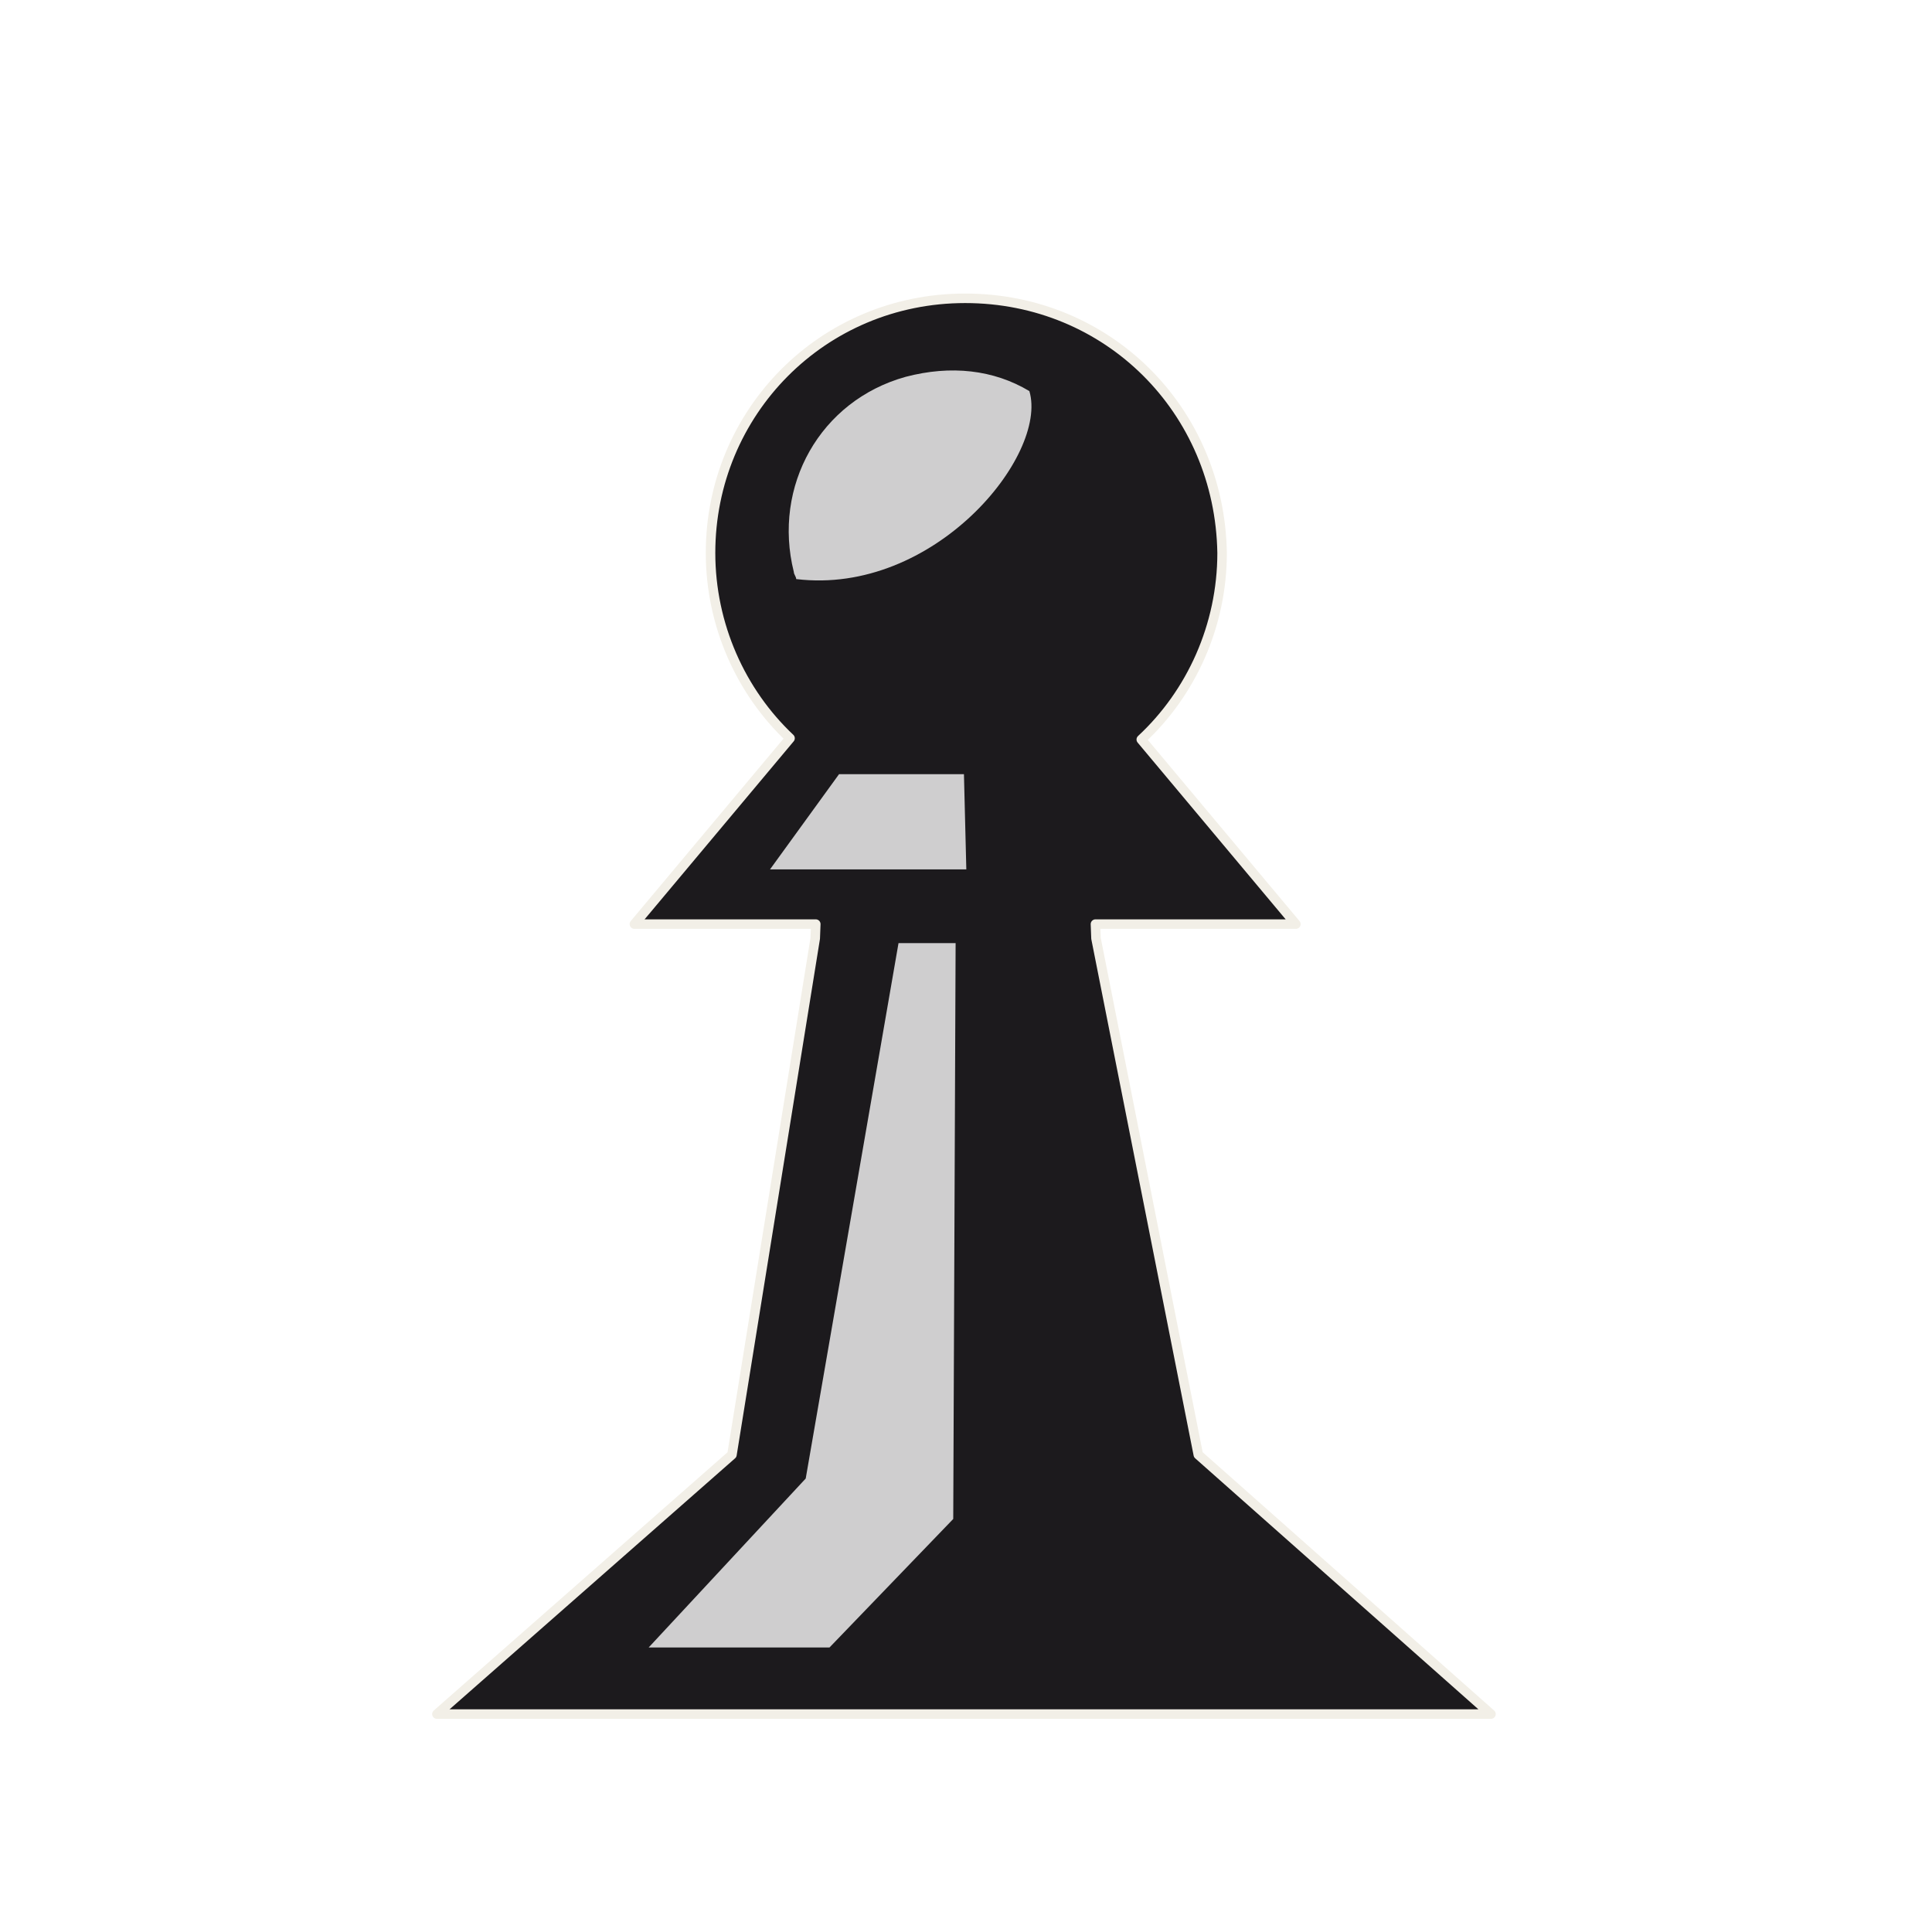
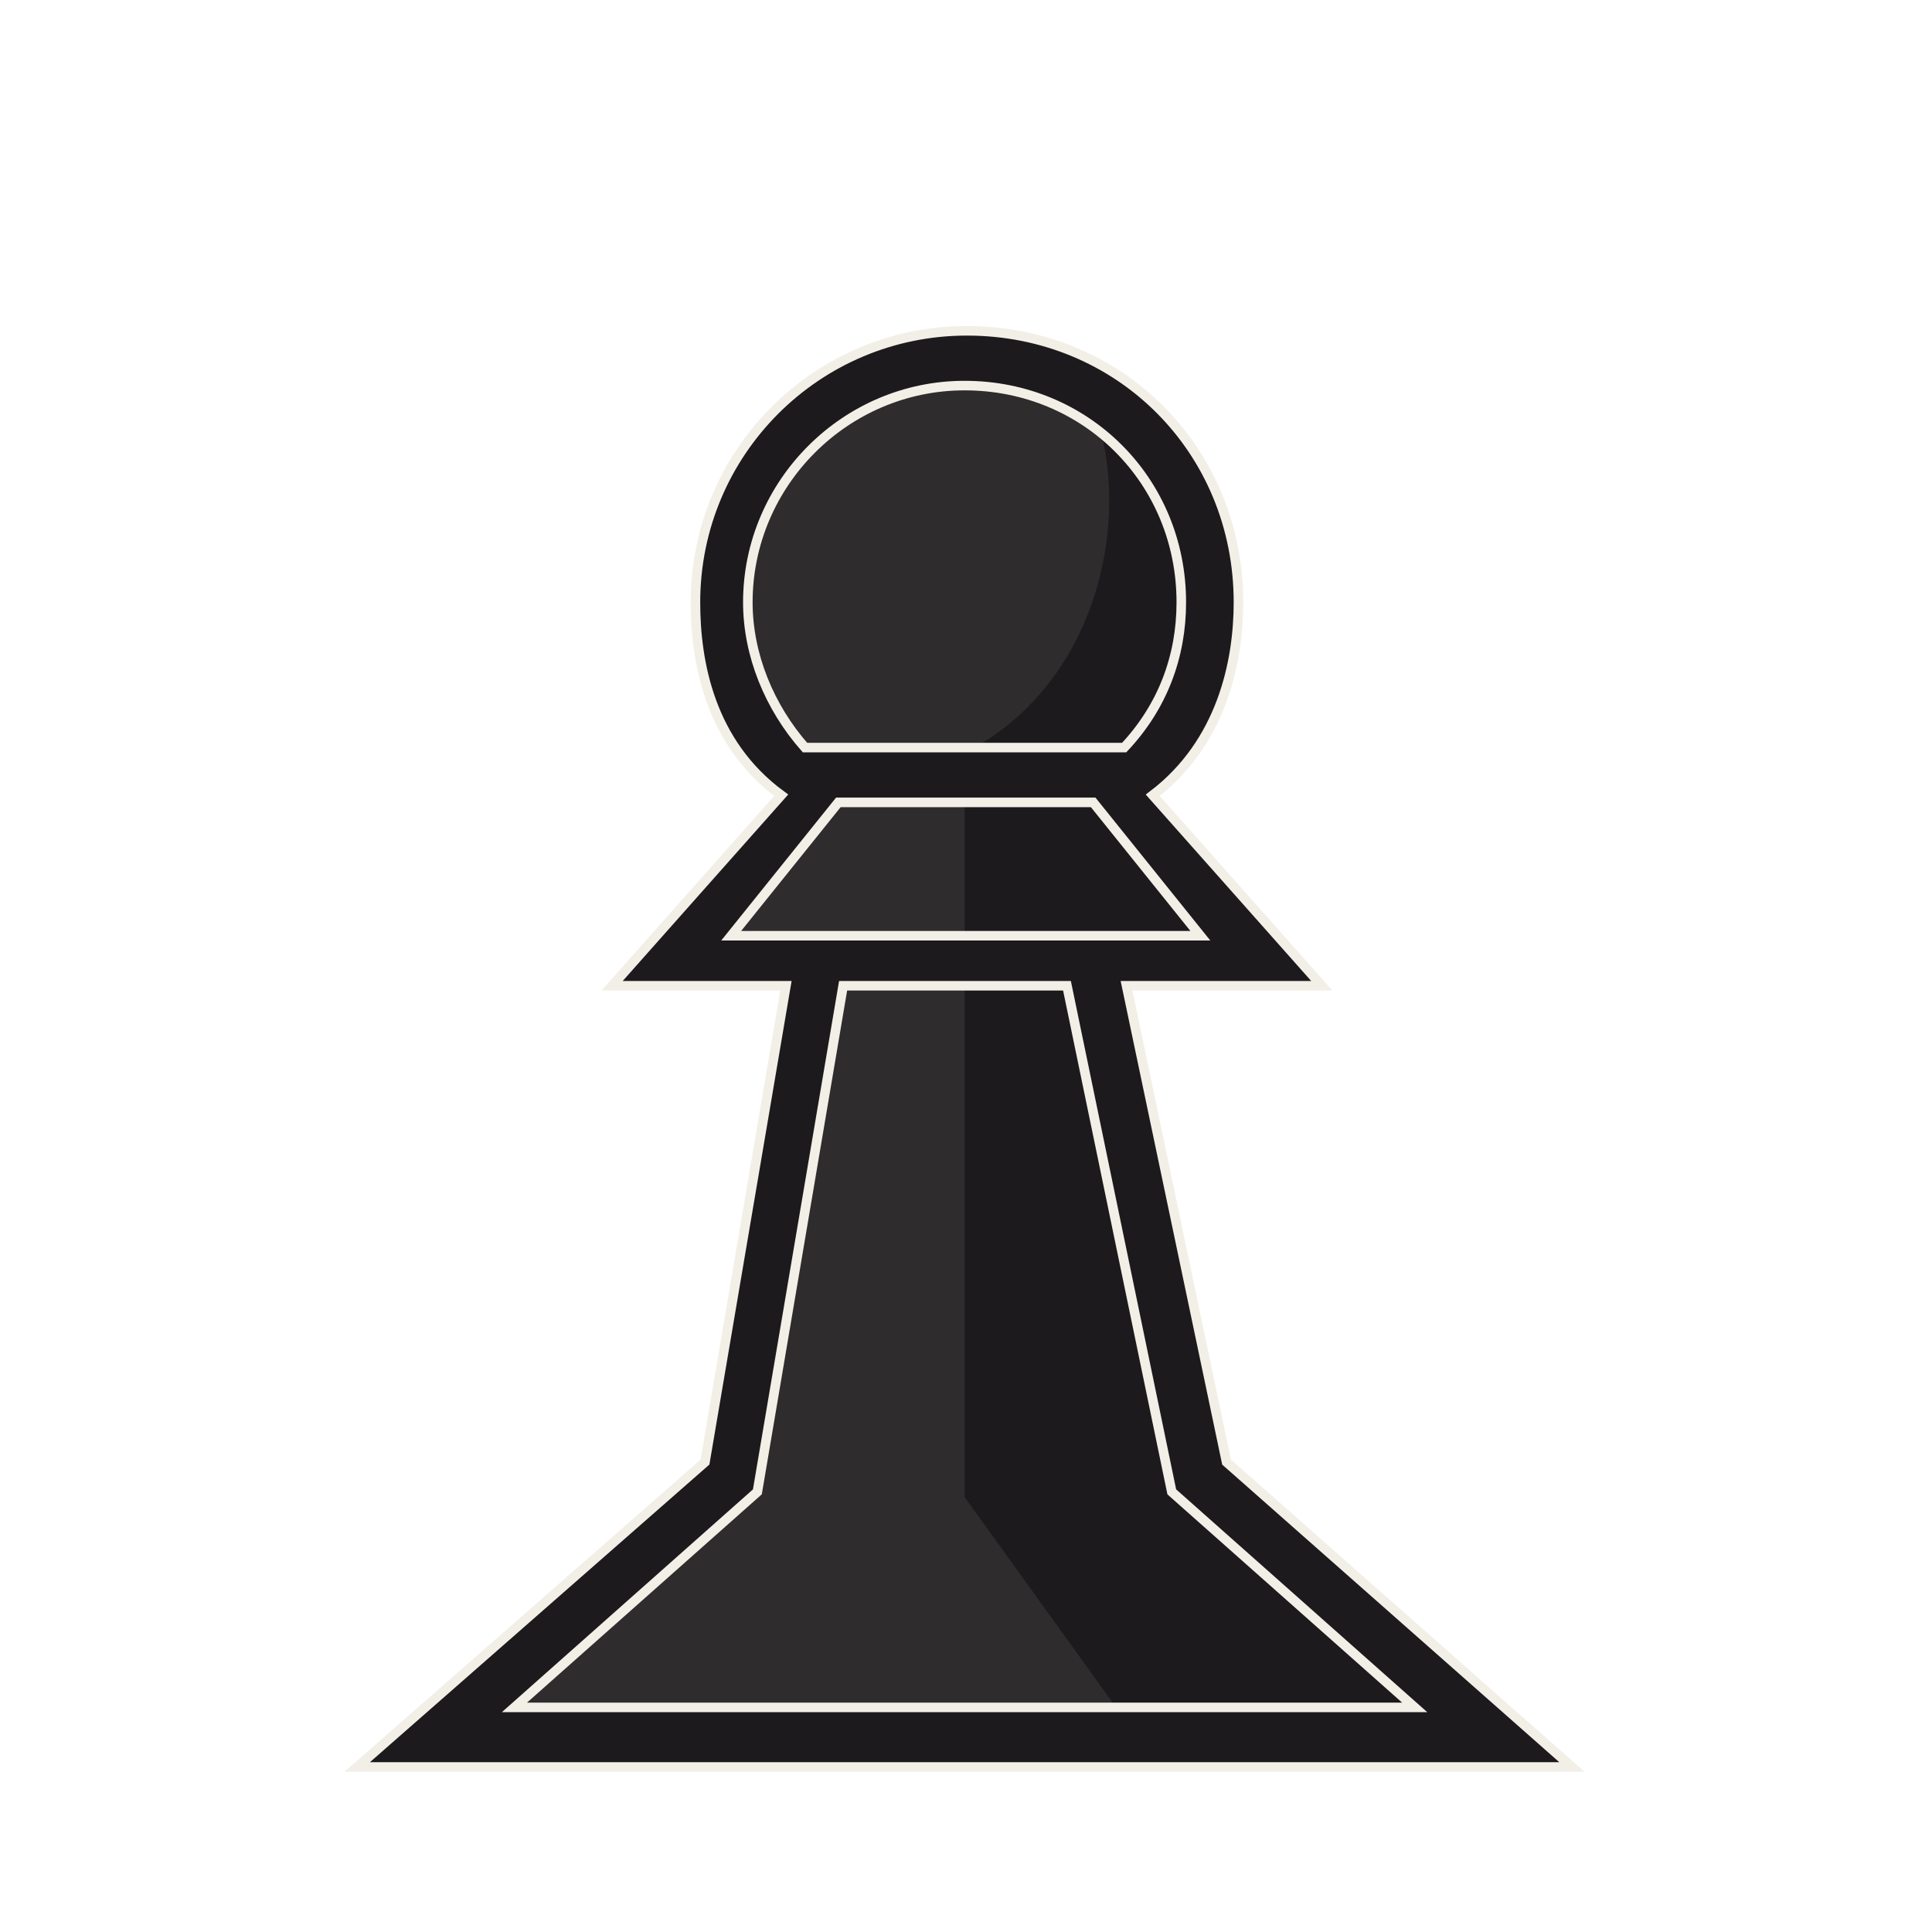
- <svg xmlns="http://www.w3.org/2000/svg" width="100%" height="100%" viewBox="0 0 592 591" version="1.1" xml:space="preserve" style="fill-rule:evenodd;clip-rule:evenodd;stroke-linecap:round;stroke-linejoin:round;stroke-miterlimit:1;">
-   <g transform="matrix(1,0,0,1,-288,-931)">
-     <g transform="matrix(1,0,0,1,65.8593,0)">
-       <g id="bP.svg" transform="matrix(1.74978,0,0,1.74978,-1848.09,-698.25)">
-         <g id="bP.svg1" transform="matrix(4.16667,0,0,4.16667,1352.15,1100.02)">
-           <g id="bP.svg2">
-             <g id="bP.svg3" transform="matrix(1,0,0,1,-40.5,-40.5)">
-               <rect x="0" y="0" width="81" height="81" style="fill:none;fill-rule:nonzero;" />
-               <path d="M40.5,12.5C34.5,12.5 29.8,17.3 29.8,23.2C29.8,26.8 31.6,30.1 34.4,32L46.7,32C49.5,30.1 51.3,26.8 51.3,23.2C51.2,17.2 46.5,12.5 40.5,12.5" style="fill:rgb(28,26,29);fill-rule:nonzero;" />
-               <path d="M43.2,16.4C41.7,15.5 39.9,15.3 38,15.8C34.4,16.8 32.4,20.4 33.3,24C33.3,24.1 33.4,24.2 33.4,24.3C39.2,25 44,19.1 43.2,16.4Z" style="fill:rgb(207,206,207);fill-rule:nonzero;" />
-               <path d="M34.5,31.7L34.2,39.4L30.7,61.1L18.3,72L62.6,72L50.3,61.1L46,39.4L45.7,31.7" style="fill:rgb(28,26,29);fill-rule:nonzero;" />
-               <path d="M37.7,39.6L33.8,62.1L27.2,69.2L34.8,69.2L40,63.8L40.1,39.6L37.7,39.6Z" style="fill:rgb(207,206,207);fill-rule:nonzero;" />
-               <path d="M26.6,38.8L54.4,38.8L47.7,30.8L33.3,30.8L26.6,38.8Z" style="fill:rgb(28,26,29);fill-rule:nonzero;" />
-               <path d="M32.3,36.5L40.55,36.5L40.45,32.5L35.2,32.5L32.3,36.5Z" style="fill:rgb(207,206,207);fill-rule:nonzero;" />
-               <path d="M45.977,38.8L46,39.4L50.3,61.1L62.6,72L18.3,72L30.7,61.1L34.2,39.4L34.223,38.8L26.6,38.8L33.141,30.99C31.072,29.041 29.8,26.226 29.8,23.2C29.8,17.3 34.5,12.5 40.5,12.5C46.5,12.5 51.2,17.2 51.3,23.2C51.3,26.254 50.005,29.092 47.903,31.042L54.4,38.8L45.977,38.8Z" style="fill:none;stroke:rgb(242,239,231);stroke-width:0.4px;" />
-             </g>
-             <g id="bP.svg4">
-                         </g>
-           </g>
-         </g>
-       </g>
-     </g>
-   </g>
+ <svg xmlns="http://www.w3.org/2000/svg" width="100%" height="100%" viewBox="0 0 338 338" version="1.1" xml:space="preserve" style="fill-rule:evenodd;clip-rule:evenodd;stroke-miterlimit:10;">
+   <path d="M62.5,309.124l60.833,-53.333l14.167,-83.334l-30.417,0l29.584,-33.333c-12.5,-9.167 -15,-23.333 -15,-33.75c-0,-26.25 21.25,-47.5 47.5,-47.5c26.666,0 47.5,20.833 47.5,47.5c-0,10.417 -2.917,24.583 -15,33.75l29.583,33.333l-34.167,0l17.5,83.334l60.417,53.333l-212.5,0Z" style="fill:#1c1a1d;" />
+   <rect x="0" y="0" width="337.5" height="337.5" style="fill:none;fill-rule:nonzero;" />
+   <path d="M145,137.041c-0.157,-0 -20.166,-7.87 -20.833,-32.041c-0.679,-24.574 19.583,-44.583 44.583,-44.583c6.985,-0 13.548,1.529 19.387,4.277c14.467,23.344 3.282,72.347 -43.137,72.347Z" style="fill:#423f3f;fill-opacity:0.5;" />
+   <path d="M199.167,304.124l-122.393,0.453l51.143,-44.591l17.179,-92.962l23.654,0.077l0,94.81l30.417,42.213Z" style="fill:#423f3f;fill-opacity:0.5;" />
+   <path d="M168.75,166.946l-47.309,0.155l20.294,-30.06l27.015,-0l0,29.905Z" style="fill:#423f3f;fill-opacity:0.5;" />
+   <path d="M62.5,309.124l212.5,0l-60.417,-53.333l-17.5,-83.334l34.167,0l-29.583,-33.333c12.083,-9.167 15,-23.333 15,-33.75c-0,-26.667 -20.834,-47.5 -47.5,-47.5c-26.25,0 -47.5,21.25 -47.5,47.5c-0,10.417 2.5,24.583 15,33.75l-29.584,33.333l30.417,0l-14.167,83.334l-60.833,53.333Zm68.333,-203.75c0,-20.833 17.084,-37.917 37.917,-37.917c21.25,0 37.917,16.667 37.917,37.917c-0,9.583 -3.334,18.333 -10,25.417l-55.834,-0c-6.25,-7.084 -10,-16.25 -10,-25.417Zm15.834,35l44.583,0l18.75,23.333l-82.083,0l18.75,-23.333Zm0.833,32.083l39.167,0l18.333,88.542l42.5,37.708l-157.5,0l42.5,-37.708l15,-88.542Z" style="fill:#1c1a1d;fill-rule:nonzero;" />
+   <path d="M62.5,309.124l212.5,0l-60.417,-53.333l-17.5,-83.334l34.167,0l-29.583,-33.333c12.083,-9.167 15,-23.333 15,-33.75c-0,-26.667 -20.834,-47.5 -47.5,-47.5c-26.25,0 -47.5,21.25 -47.5,47.5c-0,10.417 2.5,24.583 15,33.75l-29.584,33.333l30.417,0l-14.167,83.334l-60.833,53.333Z" style="fill:none;stroke:#f2efe7;stroke-width:1.67px;" />
+   <path d="M146.667,140.374l44.583,0l18.75,23.333l-82.083,0l18.75,-23.333Z" style="fill:none;stroke:#f2efe7;stroke-width:1.67px;" />
+   <path d="M130.833,105.374c0,-20.833 17.084,-37.917 37.917,-37.917c21.25,0 37.917,16.667 37.917,37.917c-0,9.583 -3.334,18.333 -10,25.417l-55.834,-0c-6.25,-7.084 -10,-16.25 -10,-25.417Z" style="fill:none;stroke:#f2efe7;stroke-width:1.67px;" />
+   <path d="M147.5,172.457l39.167,0l18.333,88.542l42.5,37.708l-157.5,0l42.5,-37.708l15,-88.542Z" style="fill:none;stroke:#f2efe7;stroke-width:1.67px;" />
</svg>
